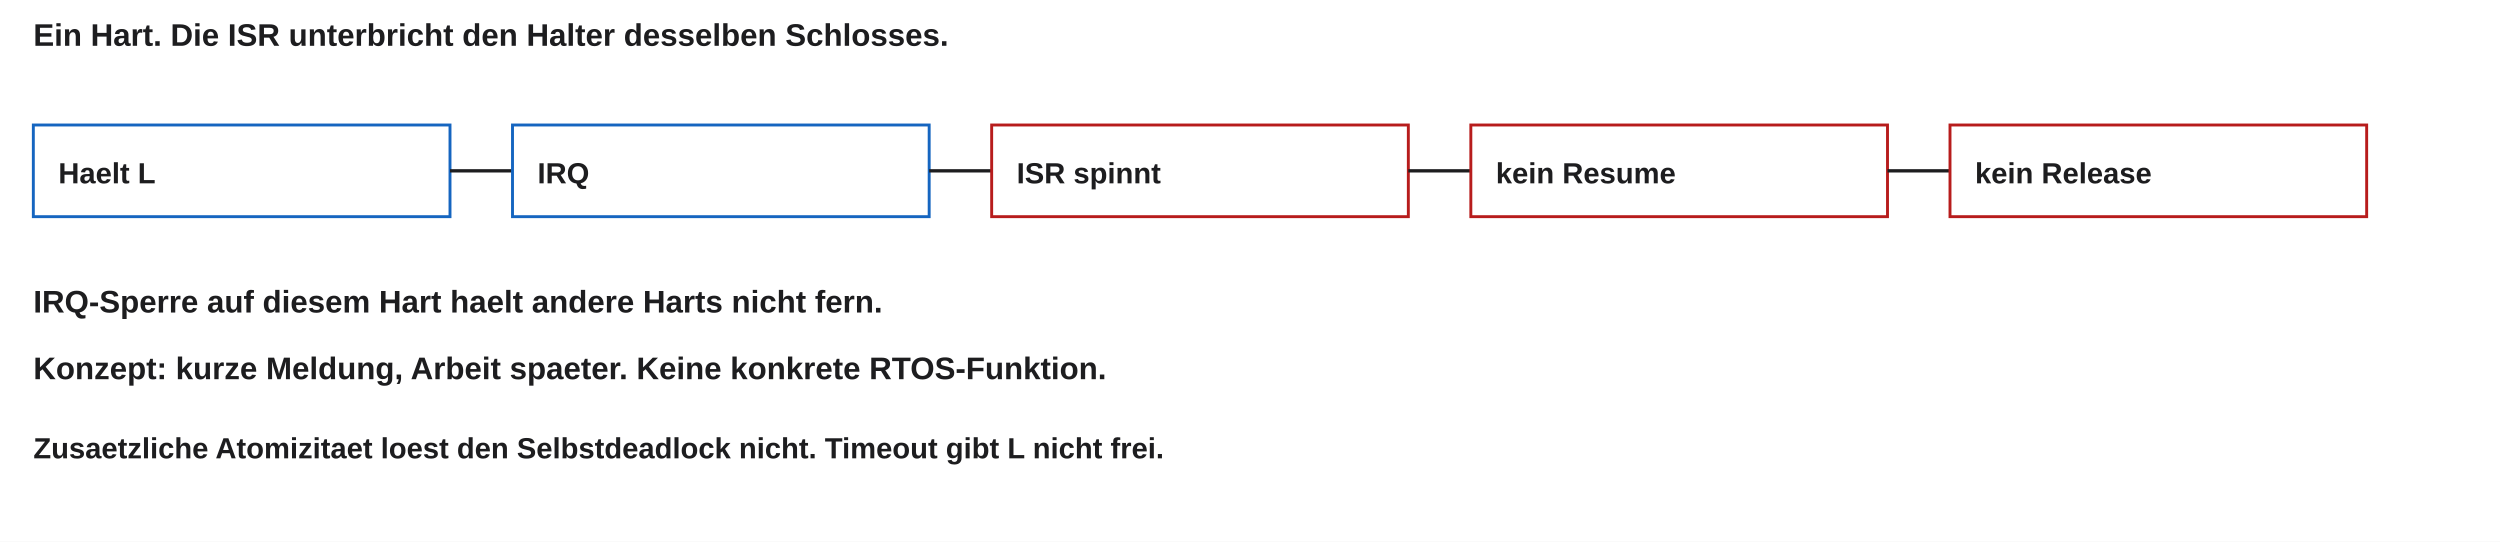
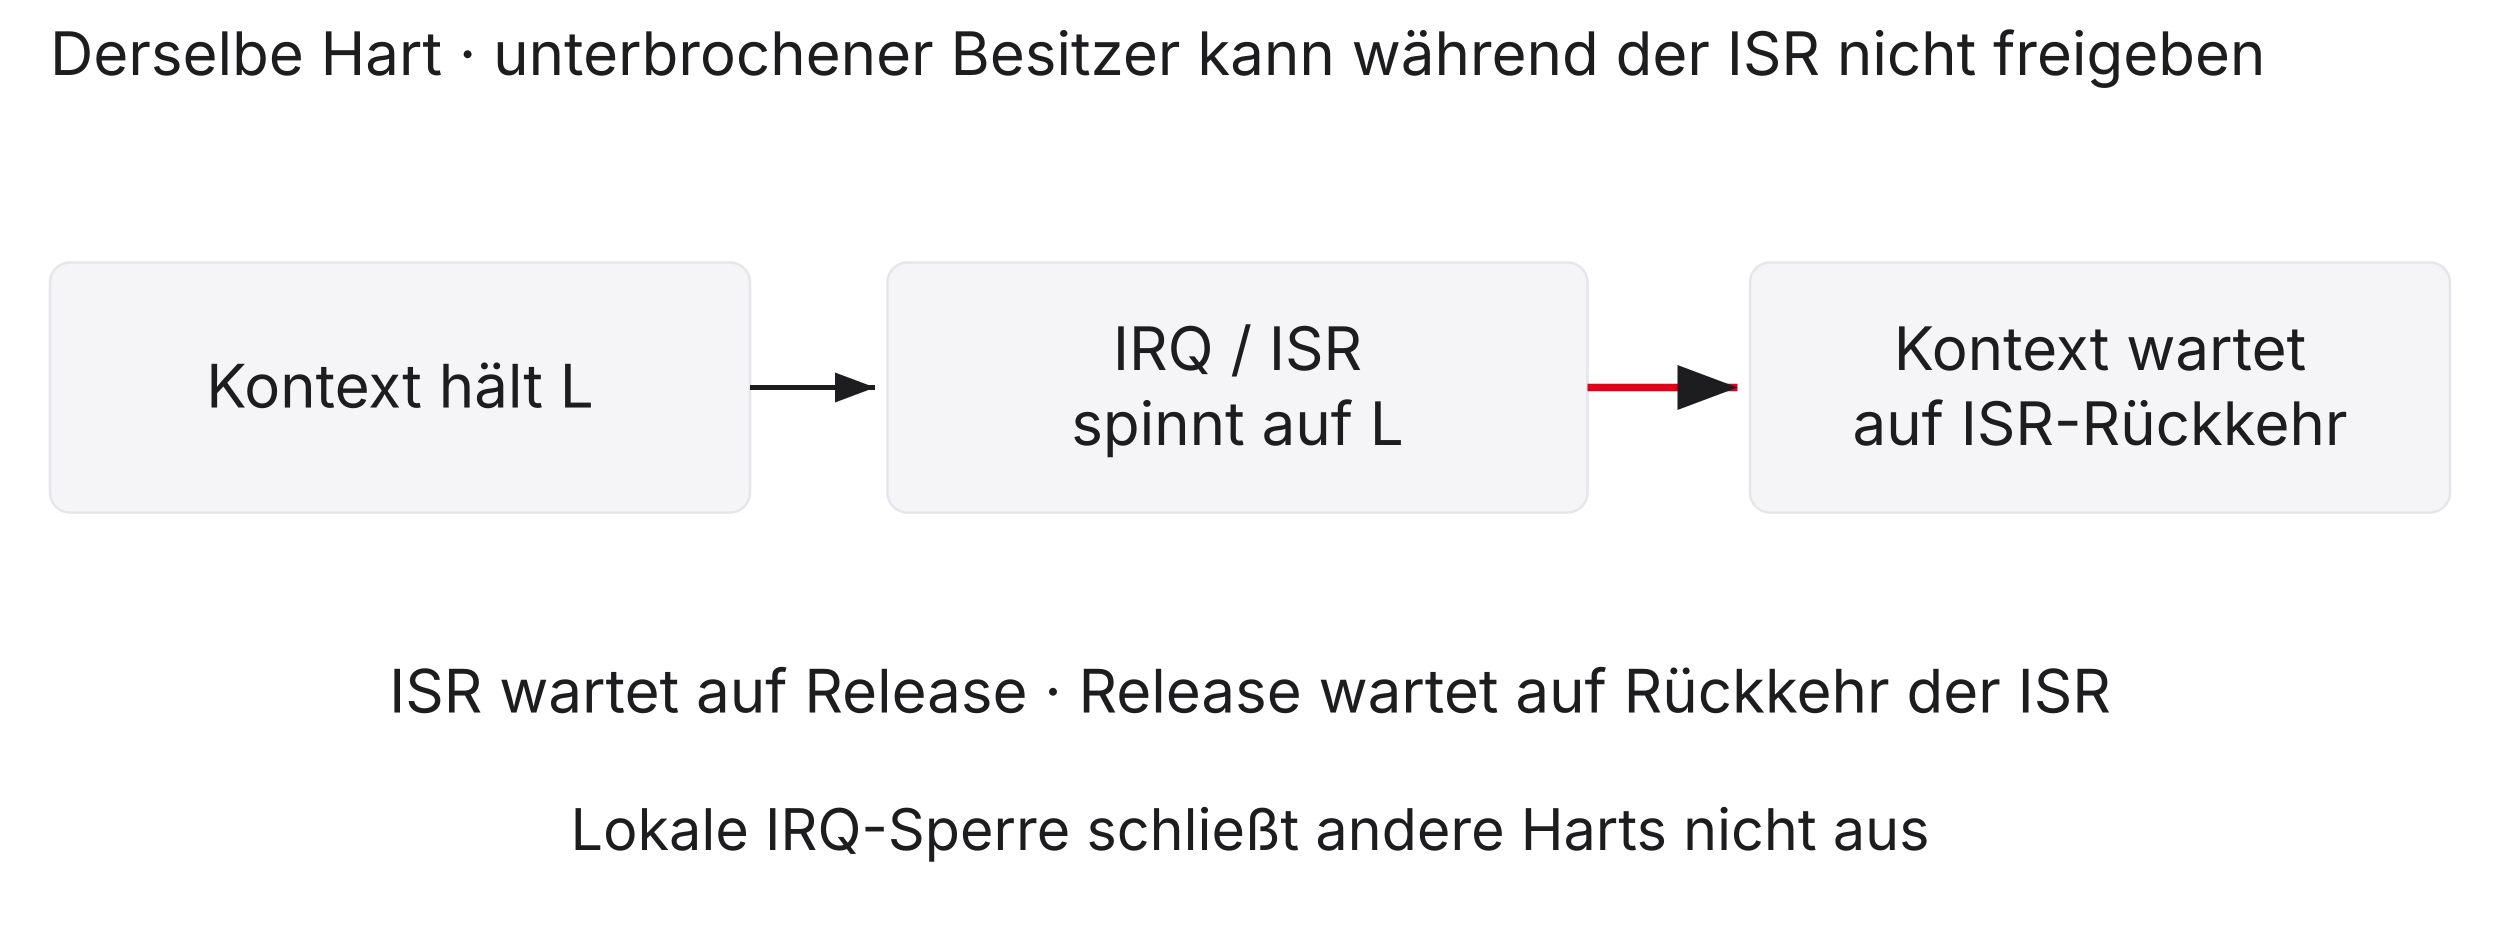
- <svg xmlns="http://www.w3.org/2000/svg" viewBox="0 0 1200 260" width="1200" height="260">
-   <rect width="1200" height="260" fill="#fff" />
-   <style>text{font-family:Arial,Helvetica,sans-serif;fill:#1D1D1F}</style>
-   <text x="16" y="22" font-size="15" font-weight="600" fill="#1D1D1F" text-anchor="start">Ein Hart. Die ISR unterbricht den Halter desselben Schlosses.</text>
-   <rect x="16" y="60" width="200" height="44" fill="#fff" stroke="#1565C0" stroke-width="1.4" />
-   <text x="28" y="88" font-size="14" font-weight="600" fill="#1D1D1F" text-anchor="start">Haelt L</text>
-   <line x1="216" y1="82" x2="246" y2="82" stroke="#1D1D1F" stroke-width="1.6" />
-   <rect x="246" y="60" width="200" height="44" fill="#fff" stroke="#1565C0" stroke-width="1.4" />
-   <text x="258" y="88" font-size="14" font-weight="600" fill="#1D1D1F" text-anchor="start">IRQ</text>
-   <line x1="446" y1="82" x2="476" y2="82" stroke="#1D1D1F" stroke-width="1.6" />
-   <rect x="476" y="60" width="200" height="44" fill="#fff" stroke="#B71C1C" stroke-width="1.4" />
-   <text x="488" y="88" font-size="14" font-weight="600" fill="#1D1D1F" text-anchor="start">ISR spinnt</text>
-   <line x1="676" y1="82" x2="706" y2="82" stroke="#1D1D1F" stroke-width="1.6" />
-   <rect x="706" y="60" width="200" height="44" fill="#fff" stroke="#B71C1C" stroke-width="1.4" />
-   <text x="718" y="88" font-size="14" font-weight="600" fill="#1D1D1F" text-anchor="start">kein Resume</text>
-   <line x1="906" y1="82" x2="936" y2="82" stroke="#1D1D1F" stroke-width="1.6" />
-   <rect x="936" y="60" width="200" height="44" fill="#fff" stroke="#B71C1C" stroke-width="1.4" />
-   <text x="948" y="88" font-size="14" font-weight="600" fill="#1D1D1F" text-anchor="start">kein Release</text>
-   <text x="16" y="150" font-size="15" font-weight="600" fill="#1D1D1F" text-anchor="start">IRQ-Sperre auf diesem Hart haelt andere Harts nicht fern.</text>
-   <text x="16" y="182" font-size="15" font-weight="600" fill="#1B5E20" text-anchor="start">Konzept: kurze Meldung, Arbeit spaeter. Keine konkrete RTOS-Funktion.</text>
-   <text x="16" y="220" font-size="14" font-weight="600" fill="#B71C1C" text-anchor="start">Zusaetzliche Atomizitaet loest den Selbstdeadlock nicht. Timeout gibt L nicht frei.</text>
+ <svg xmlns="http://www.w3.org/2000/svg" width="1000" height="372" viewBox="0 0 1000 372" role="img" aria-labelledby="title">
+   <style>text{font-family:Inter,Arial,Helvetica,sans-serif;font-weight:400}</style>
+   <defs>
+     <marker id="arrow" markerWidth="10" markerHeight="10" refX="8" refY="3" orient="auto" markerUnits="strokeWidth">
+       <path d="M0,0 L8,3 L0,6" fill="#1D1D1F" />
+     </marker>
+   </defs>
+   <rect width="1000" height="372" fill="#FFFFFF" />
+   <text x="20" y="30" font-size="24" fill="#1D1D1F" text-anchor="start">Derselbe Hart · unterbrochener Besitzer kann während der ISR nicht freigeben</text>
+   <rect x="20" y="105" width="280" height="100" rx="8" fill="#F5F5F7" stroke="#E5E5EA" />
+   <text x="160.0" y="163.0" font-size="24" fill="#1D1D1F" text-anchor="middle">Kontext hält L</text>
+   <rect x="355" y="105" width="280" height="100" rx="8" fill="#F5F5F7" stroke="#E5E5EA" />
+   <text x="495.0" y="148.0" font-size="24" fill="#1D1D1F" text-anchor="middle">IRQ / ISR</text>
+   <text x="495.0" y="178.0" font-size="24" fill="#1D1D1F" text-anchor="middle">spinnt auf L</text>
+   <rect x="700" y="105" width="280" height="100" rx="8" fill="#F5F5F7" stroke="#E5E5EA" />
+   <text x="840.0" y="148.0" font-size="24" fill="#1D1D1F" text-anchor="middle">Kontext wartet</text>
+   <text x="840.0" y="178.0" font-size="24" fill="#1D1D1F" text-anchor="middle">auf ISR-Rückkehr</text>
+   <line x1="300" y1="155" x2="350" y2="155" stroke="#1D1D1F" stroke-width="2" marker-end="url(#arrow)" />
+   <line x1="635" y1="155" x2="695" y2="155" stroke="#E2001A" stroke-width="3" marker-end="url(#arrow)" />
+   <text x="500" y="285" font-size="24" fill="#1D1D1F" text-anchor="middle">ISR wartet auf Release · Release wartet auf Rückkehr der ISR</text>
+   <text x="500" y="340" font-size="23" fill="#1D1D1F" text-anchor="middle">Lokale IRQ-Sperre schließt andere Harts nicht aus</text>
</svg>
